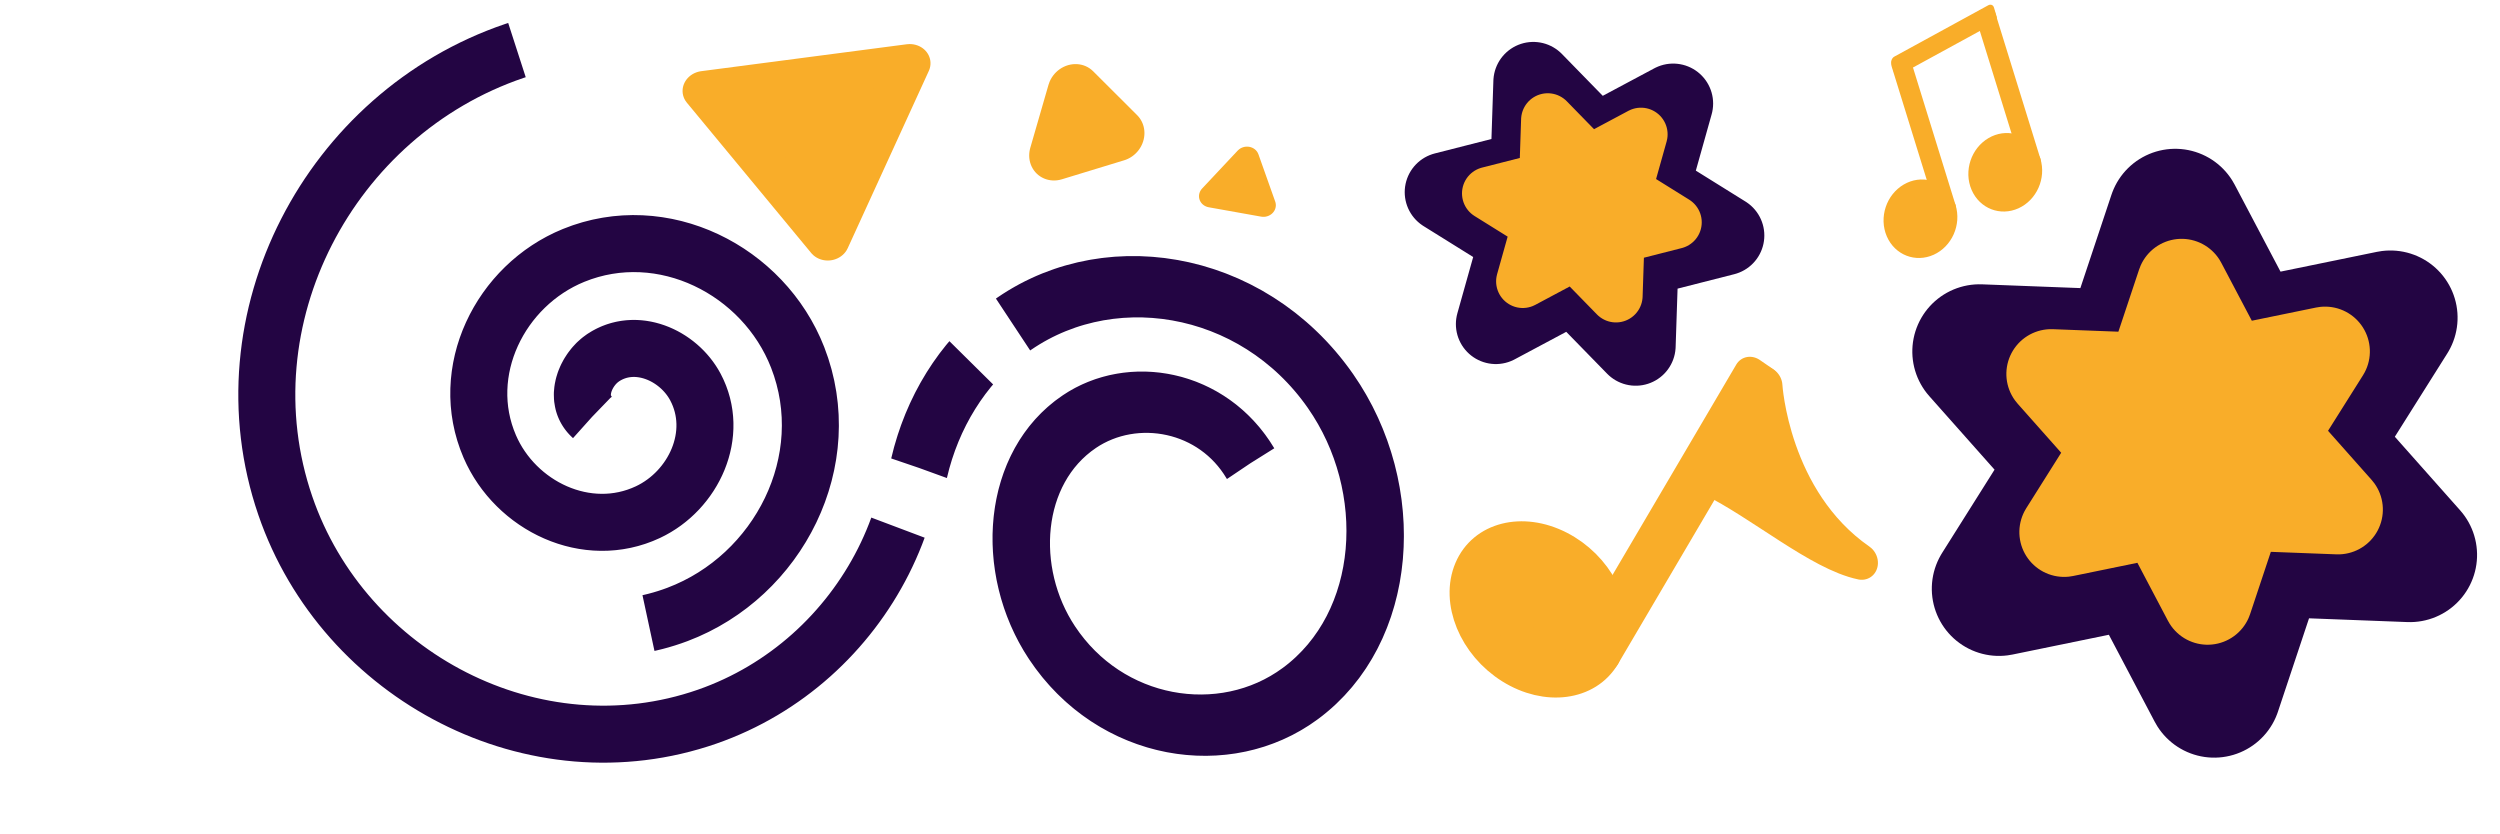
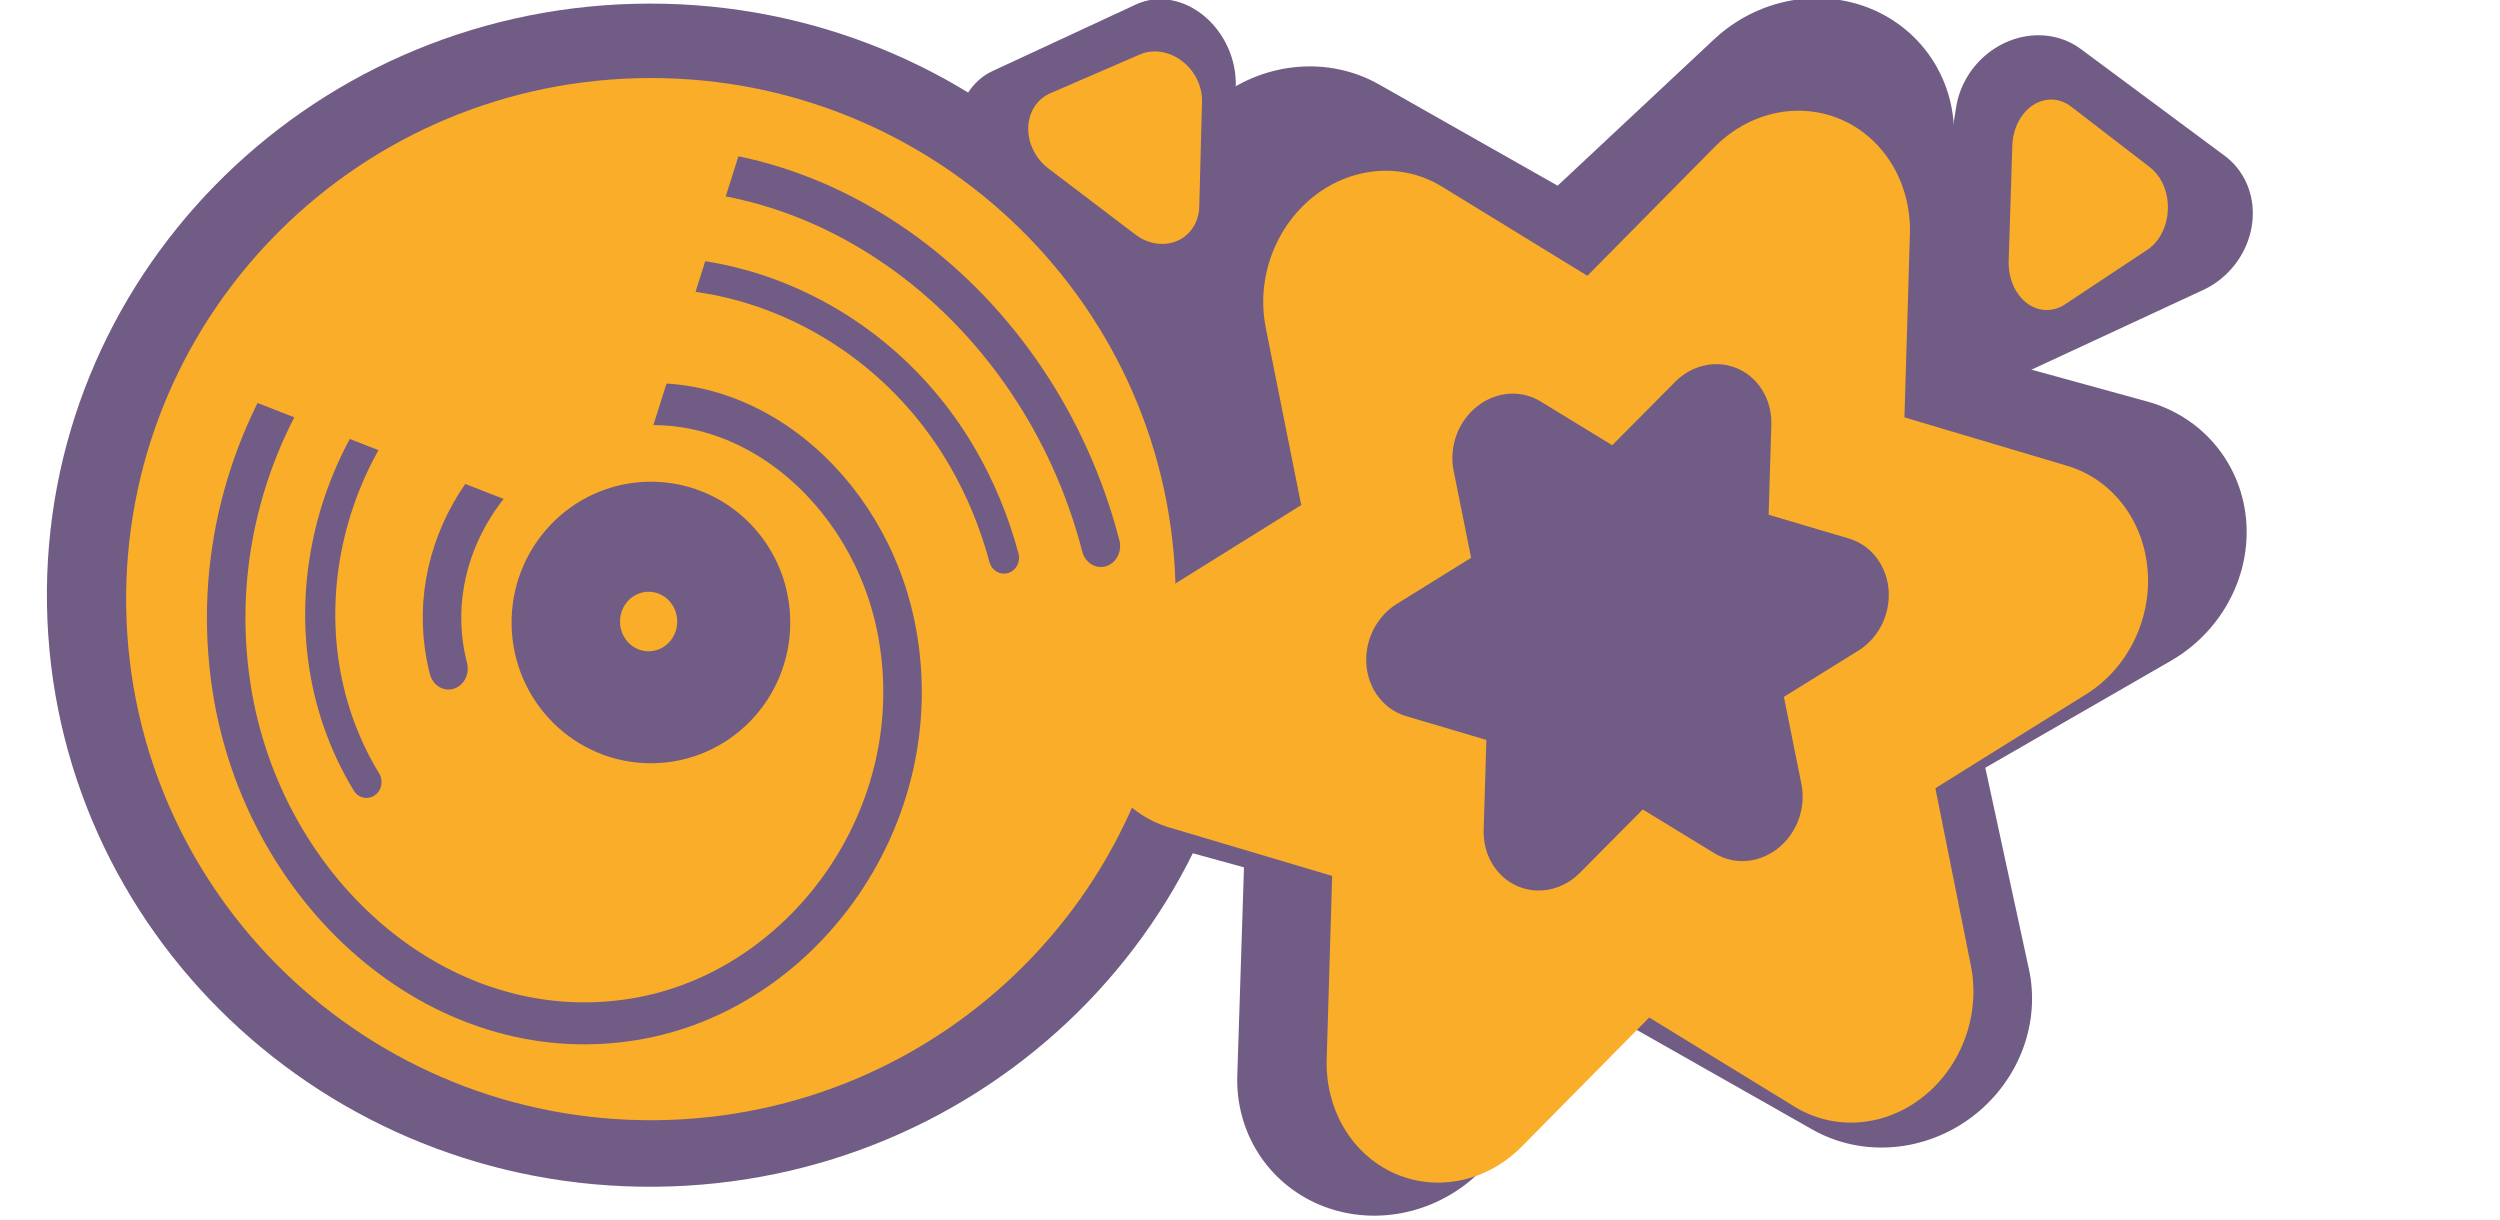
- <svg xmlns="http://www.w3.org/2000/svg" height="20" viewBox="0 -960 1200 400" width="60" version="1.1" id="svg19">
+ <svg xmlns="http://www.w3.org/2000/svg" height="20" viewBox="0 -960 820 400" width="41" version="1.1" id="svg19">
  <defs id="defs23" />
-   <rect style="fill:#f9ad29;fill-opacity:1;stroke:#f9ad29;stroke-width:4.677;stroke-linejoin:round;stroke-dasharray:none;stroke-opacity:1" id="rect97535-5" width="4.415" height="51.421" x="-388.863" y="-1214.179" transform="matrix(0.2837527,0.9588975,-0.8774674,0.4796363,0,0)" clip-path="none" />
-   <g id="g96721-6-7" transform="matrix(8.676671,-3.385215,2.950412,9.532536,642.6794,-914.174)" style="fill:#f9ad29;fill-opacity:1;stroke:#f9ad29;stroke-opacity:1" clip-path="none">
-     <path style="fill:#f9ad29;fill-opacity:1;stroke:#f9ad29;stroke-width:0.772;stroke-linejoin:round;stroke-dasharray:none;stroke-opacity:1" id="path94400-6-4" d="m 28.378,15.732 a 1.556,1.467 0 0 1 -1.473,1.464 1.556,1.467 0 0 1 -1.63,-1.308 1.556,1.467 0 0 1 1.298,-1.604 1.556,1.467 0 0 1 1.769,1.136 l -1.52,0.312 z" />
-     <rect style="fill:#f9ad29;fill-opacity:1;stroke:#f9ad29;stroke-width:0.758;stroke-linejoin:round;stroke-dasharray:none;stroke-opacity:1" id="rect94402-8-6" width="0.279" height="7.348" x="28.105" y="8.392" />
-   </g>
-   <g id="g96721-6-7-4" transform="matrix(8.676671,-3.385215,2.950412,9.532536,683.381,-936.4684)" style="fill:#f9ad29;fill-opacity:1;stroke:#f9ad29;stroke-opacity:1" clip-path="none">
-     <path style="fill:#f9ad29;fill-opacity:1;stroke:#f9ad29;stroke-width:0.772;stroke-linejoin:round;stroke-dasharray:none;stroke-opacity:1" id="path94400-6-4-4" d="m 28.378,15.732 a 1.556,1.467 0 0 1 -1.473,1.464 1.556,1.467 0 0 1 -1.63,-1.308 1.556,1.467 0 0 1 1.298,-1.604 1.556,1.467 0 0 1 1.769,1.136 l -1.52,0.312 z" />
-     <rect style="fill:#f9ad29;fill-opacity:1;stroke:#f9ad29;stroke-width:0.758;stroke-linejoin:round;stroke-dasharray:none;stroke-opacity:1" id="rect94402-8-6-8" width="0.279" height="7.348" x="28.105" y="8.392" />
-   </g>
-   <g id="g96733" transform="matrix(19.36062,13.30562,-11.33297,19.26856,189.3639,-1717.495)" style="fill:#f9ad29;fill-opacity:1;stroke:#f9ad29;stroke-opacity:1" clip-path="none">
-     <path style="fill:#f9ad29;fill-opacity:1;stroke:#f9ad29;stroke-width:0.749;stroke-linejoin:round;stroke-dasharray:none;stroke-opacity:1" id="path94400-8-60" d="m 44.51,24.857 a 1.591,1.349 0 0 1 -1.506,1.347 1.591,1.349 0 0 1 -1.667,-1.203 1.591,1.349 0 0 1 1.327,-1.476 1.591,1.349 0 0 1 1.809,1.045 l -1.555,0.287 z" />
-     <rect style="fill:#f9ad29;fill-opacity:1;stroke:#f9ad29;stroke-width:0.735;stroke-linejoin:round;stroke-dasharray:none;stroke-opacity:1" id="rect94402-3-0" width="0.286" height="6.76" x="44.231" y="18.104" />
-     <path style="fill:#f9ad29;fill-opacity:1;stroke:#f9ad29;stroke-width:0.749;stroke-linejoin:round;stroke-dasharray:none;stroke-opacity:1" d="m 44.578,18.111 c 0,0 1.315,1.962 3.523,1.974 -0.836,0.358 -2.383,0.177 -3.523,0.35 z" id="path94533" />
-   </g>
-   <path style="fill:#f9ad29;fill-opacity:1;stroke:#f9ad29;stroke-width:1.039;stroke-linejoin:round;stroke-dasharray:none;stroke-opacity:1" id="path95261-8" d="M 14.354,8.731 12.121,8.301 13.61,6.582 Z" transform="matrix(11.29529,-0.02242428,-0.159101,10.57755,445.7946,-953.4421)" clip-path="none" />
-   <path style="fill:#f9ad29;fill-opacity:1;stroke:#f9ad29;stroke-width:1.039;stroke-linejoin:round;stroke-dasharray:none;stroke-opacity:1" id="path95263" d="M 23.217,4.366 19.852,8.161 18.248,3.349 Z" transform="matrix(-3.906292,17.79147,-19.19969,-3.245628,572.0456,-1243.241)" clip-path="none" />
-   <path style="fill:#f9ad29;fill-opacity:1;stroke:#f9ad29;stroke-width:0.635;stroke-linejoin:round;stroke-dasharray:none;stroke-opacity:1" id="path95265" d="m 15.809,11.179 -0.423,0.641 -0.344,-0.687 z" transform="matrix(29.22703,25.65761,-27.35938,31.16553,380.4233,-1649.328)" clip-path="none" />
-   <path style="fill:none;fill-rule:evenodd;stroke:#230543;stroke-width:1.518;stroke-dasharray:36.432, 36.432;stroke-dashoffset:0;stroke-opacity:1" id="path14440" d="M 34.015,8.872 C 33.349,9.026 32.88,8.306 32.895,7.722 32.922,6.683 33.988,6.043 34.946,6.162 c 1.403,0.174 2.233,1.625 1.999,2.952 -0.311,1.766 -2.158,2.792 -3.853,2.439 C 30.963,11.11 29.741,8.861 30.214,6.8 30.787,4.306 33.441,2.886 35.868,3.481 c 2.859,0.702 4.477,3.761 3.759,6.554 -0.83,3.223 -4.296,5.041 -7.455,4.198 -3.588,-0.957 -5.605,-4.831 -4.638,-8.356 1.084,-3.953 5.366,-6.169 9.256,-5.078 4.317,1.211 6.733,5.902 5.518,10.157 -1.337,4.682 -6.437,7.298 -11.057,5.958 -5.047,-1.464 -7.862,-6.972 -6.398,-11.958 0.441,-1.501 1.24,-2.89 2.31,-4.032" transform="matrix(10.36708,14.74404,-14.74404,10.36708,62.35025,-1353.375)" />
-   <path style="fill:none;fill-rule:evenodd;stroke:#230543;stroke-width:1.636;stroke-dasharray:39.253, 1.636;stroke-dashoffset:0;stroke-opacity:1" id="path14442" d="m 20.329,3.187 c -0.766,-1.782 0.302,-3.803 2.044,-4.487 2.196,-0.862 4.638,0.457 5.43,2.608 0.96,2.609 -0.612,5.475 -3.173,6.373 -3.02,1.06 -6.312,-0.767 -7.316,-3.737 -1.16,-3.432 0.921,-7.15 4.301,-8.259 1.483,-0.487 3.109,-0.457 4.579,0.061" transform="matrix(-9.193224,14.27119,14.12255,10.94658,742.0613,-1062.636)" />
-   <path style="fill:#f9ad29;fill-opacity:1;stroke:#230543;stroke-width:3;stroke-linecap:round;stroke-linejoin:round;stroke-dasharray:none;stroke-dashoffset:0;stroke-opacity:1" id="path14498" d="M 46.438,5.188 43.219,6.008 43.109,9.328 40.789,6.951 37.859,8.515 38.757,5.318 35.938,3.562 39.156,2.742 39.266,-0.578 41.586,1.799 44.516,0.235 43.618,3.432 Z" transform="matrix(12.78661,0,0,12.78661,233.9147,-913.3079)" />
-   <path style="fill:#f9ad29;fill-opacity:1;stroke:#f9ad29;stroke-width:3;stroke-linecap:round;stroke-linejoin:round;stroke-dasharray:none;stroke-dashoffset:0;stroke-opacity:1" id="path14498-3" d="M 46.438,5.188 43.219,6.008 43.109,9.328 40.789,6.951 37.859,8.515 38.757,5.318 35.938,3.562 39.156,2.742 39.266,-0.578 41.586,1.799 44.516,0.235 43.618,3.432 Z" transform="matrix(8.524261,0,0,8.524261,408.1991,-897.5294)" />
-   <path style="fill:#f9ad29;fill-opacity:1;stroke:#230543;stroke-width:3;stroke-linecap:round;stroke-linejoin:round;stroke-dasharray:none;stroke-dashoffset:0;stroke-opacity:1" id="path14498-6" d="M 46.438,5.188 43.219,6.008 43.109,9.328 40.789,6.951 37.859,8.515 38.757,5.318 35.938,3.562 39.156,2.742 39.266,-0.578 41.586,1.799 44.516,0.235 43.618,3.432 Z" transform="matrix(5.019781,20.91166,-20.91166,5.019781,938.1887,-1625.724)" />
-   <path style="fill:#f9ad29;fill-opacity:1;stroke:#f9ad29;stroke-width:3;stroke-linecap:round;stroke-linejoin:round;stroke-dasharray:none;stroke-dashoffset:0;stroke-opacity:1" id="path14498-3-2" d="M 46.438,5.188 43.219,6.008 43.109,9.328 40.789,6.951 37.859,8.515 38.757,5.318 35.938,3.562 39.156,2.742 39.266,-0.578 41.586,1.799 44.516,0.235 43.618,3.432 Z" transform="matrix(3.346464,13.94087,-13.94087,3.346464,976.5724,-1336.784)" />
+   <path style="fill:#705c84;fill-opacity:1;stroke:#705c84;stroke-width:0.635;stroke-linejoin:round;stroke-dasharray:none;stroke-opacity:1" id="path95265-6" d="m 15.809,11.179 -0.423,0.641 -0.344,-0.687 z" transform="matrix(59.21012,-32.74318,36.82897,70.52594,-964.5676,-1206.359)" clip-path="none" />
+   <path style="fill:#705c84;fill-opacity:1;stroke:#705c84;stroke-width:3;stroke-linecap:round;stroke-linejoin:round;stroke-dasharray:none;stroke-dashoffset:0;stroke-opacity:1" id="path14498-6" d="M 46.438,5.188 43.219,6.008 43.109,9.328 40.789,6.951 37.859,8.515 38.757,5.318 35.938,3.562 39.156,2.742 39.266,-0.578 41.586,1.799 44.516,0.235 43.618,3.432 Z" transform="matrix(21.79034,21.38591,-22.66695,22.59434,-274.9525,-1740.609)" />
+   <path style="fill:#705c84;fill-opacity:1;stroke:#705c84;stroke-width:26.738;stroke-linecap:round;stroke-linejoin:round;stroke-opacity:1" id="path168733-2" d="M 397.652,-764.78 A 184.451,180.67 0 0 1 214.799,-584.117 184.451,180.67 0 0 1 28.777,-761.65 184.451,180.67 0 0 1 208.408,-945.388 184.451,180.67 0 0 1 397.542,-771.039 l -184.341,6.259 z" />
+   <path style="fill:#f9ad29;fill-opacity:1;stroke:#f9ad29;stroke-width:0.635;stroke-linejoin:round;stroke-dasharray:none;stroke-opacity:1" id="path95265" d="m 15.809,11.179 -0.423,0.641 -0.344,-0.687 z" transform="matrix(36.93982,-19.06699,22.97674,41.06863,-460.3863,-1086.435)" clip-path="none" />
+   <path style="fill:#705c84;fill-opacity:1;stroke:#705c84;stroke-width:0.635;stroke-linejoin:round;stroke-dasharray:none;stroke-opacity:1" id="path95265-6-7" d="m 15.809,11.179 -0.423,0.641 -0.344,-0.687 z" transform="matrix(64.32389,41.54383,-46.57758,68.74083,217.5023,-2313.127)" clip-path="none" />
+   <path style="fill:#f9ad29;fill-opacity:1;stroke:#f9ad29;stroke-width:0.635;stroke-linejoin:round;stroke-dasharray:none;stroke-opacity:1" id="path95265-3" d="m 15.809,11.179 -0.423,0.641 -0.344,-0.687 z" transform="matrix(34.80995,23.33286,-19.15931,43.32451,362.3278,-1745.03)" clip-path="none" />
+   <path style="fill:#f9ad29;fill-opacity:1;stroke:#f9ad29;stroke-width:3;stroke-linecap:round;stroke-linejoin:round;stroke-dasharray:none;stroke-dashoffset:0;stroke-opacity:1" id="path14498" d="M 46.438,5.188 43.219,6.008 43.109,9.328 40.789,6.951 37.859,8.515 38.757,5.318 35.938,3.562 39.156,2.742 39.266,-0.578 41.586,1.799 44.516,0.235 43.618,3.432 Z" transform="matrix(17.73187,18.82847,-18.44521,19.89238,-118.8329,-1610.424)" />
+   <path style="fill:#705c84;fill-opacity:1;stroke:#705c84;stroke-width:3;stroke-linecap:round;stroke-linejoin:round;stroke-dasharray:none;stroke-dashoffset:0;stroke-opacity:1" id="path14498-3" d="M 46.438,5.188 43.219,6.008 43.109,9.328 40.789,6.951 37.859,8.515 38.757,5.318 35.938,3.562 39.156,2.742 39.266,-0.578 41.586,1.799 44.516,0.235 43.618,3.432 Z" transform="matrix(8.745509,9.245836,-9.097332,9.76828,213.4146,-1177.782)" />
+   <path style="fill:#f9ad29;fill-opacity:1;stroke:#f9ad29;stroke-width:23.409;stroke-linecap:round;stroke-linejoin:round" id="path168733" d="M 373.93,-763.484 A 160.429,159.216 0 0 1 214.89,-604.274 160.429,159.216 0 0 1 53.095,-760.726 160.429,159.216 0 0 1 209.332,-922.647 160.429,159.216 0 0 1 373.833,-769 l -160.333,5.516 z" />
+   <path style="fill:#705c84;fill-opacity:1;stroke:#705c84;stroke-width:23.409;stroke-linecap:round;stroke-linejoin:round;stroke-opacity:1" id="path169269" d="m 247.499,-755.824 a 33.998,34.47 0 0 1 -33.704,34.468 33.998,34.47 0 0 1 -34.288,-33.871 33.998,34.47 0 0 1 33.11,-35.055 33.998,34.47 0 0 1 34.861,33.264 l -33.978,1.194 z" />
+   <path style="fill:#f9ad29;fill-opacity:1;stroke:#f9ad29;stroke-width:4.877;stroke-linecap:round;stroke-linejoin:round;stroke-opacity:1" id="path169269-1" d="m 219.691,-756.14 a 6.945,7.324 0 0 1 -6.936,7.324 6.945,7.324 0 0 1 -6.955,-7.305 6.945,7.324 0 0 1 6.918,-7.344 6.945,7.324 0 0 1 6.973,7.286 l -6.945,0.039 z" />
+   <path style="fill:none;fill-rule:evenodd;stroke:#705c84;stroke-width:1.7;stroke-linecap:round;stroke-dasharray:none;stroke-opacity:1" id="path170827" d="M 6.713,27.251 C 5.377,22.502 8.896,17.853 13.488,16.794 19.552,15.396 25.341,19.893 26.519,25.789 27.992,33.164 22.504,40.105 15.304,41.394 6.62,42.949 -1.478,36.464 -2.875,27.959 -4.515,17.967 2.971,8.707 12.78,7.206 22.989,5.644 32.752,12.477 35.514,22.286" transform="matrix(7.429508,0,0,8.0963,97.22704,-961.3464)" />
+   <path style="fill:none;fill-rule:evenodd;stroke:#705c84;stroke-width:1.7;stroke-linecap:round;stroke-dasharray:none;stroke-opacity:1" id="path170827-0" d="M -0.451,34.297 C -5.737,26.057 -2.616,14.975 5.513,9.893 14.921,4.012 27.467,7.597 33.157,16.886 c 1.029,1.68 1.823,3.503 2.357,5.4" transform="matrix(5.813865,0,0,6.125499,122.828,-913.5767)" />
+   <path style="fill:#f9ad29;fill-opacity:1;stroke:#f9ad29;stroke-width:12.633;stroke-linecap:round;stroke-linejoin:round;stroke-dasharray:none;stroke-opacity:1" d="m 82.61,-835.317 157.206,-86.798 -35.884,113.4 -25.982,10.556 z" id="path172537" />
+   <path style="fill:#f9ad29;fill-opacity:1;stroke:#f9ad29;stroke-width:12.633;stroke-linecap:round;stroke-linejoin:round;stroke-dasharray:none;stroke-opacity:1" d="m 232.412,-904.644 -152.802,70.366 40.107,-52.804 44.556,-28.653 z" id="path172537-5" />
</svg>
